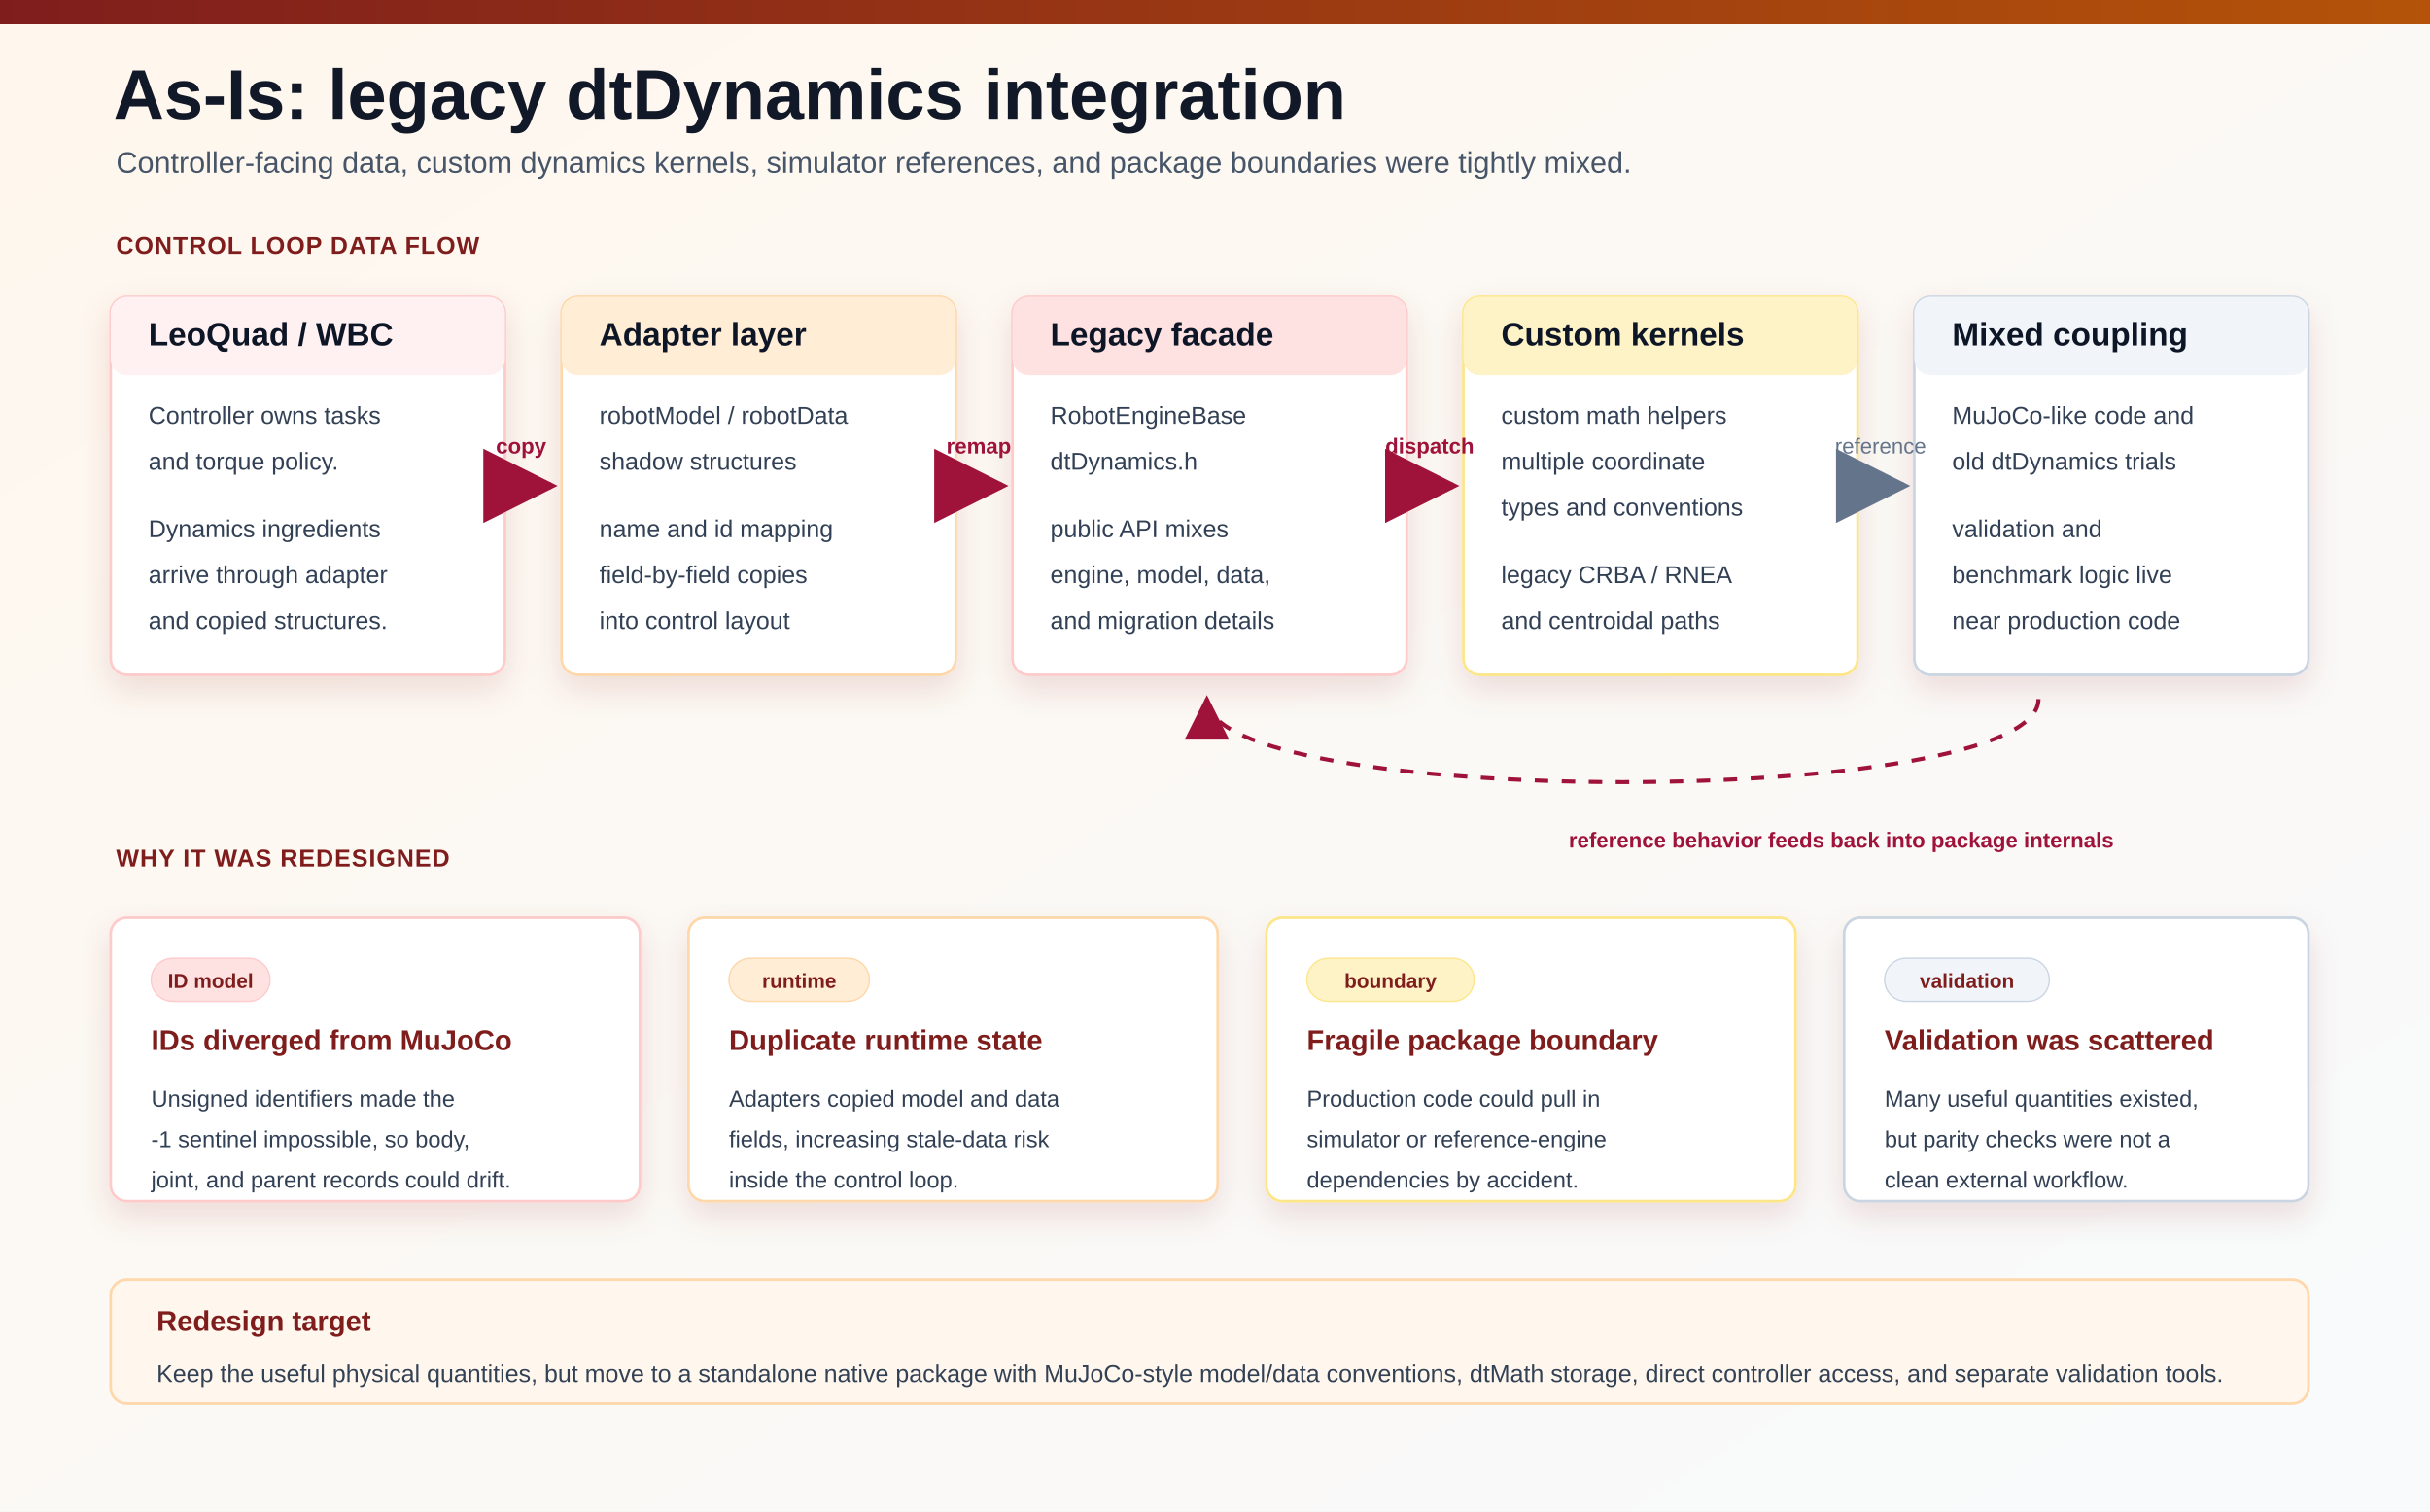
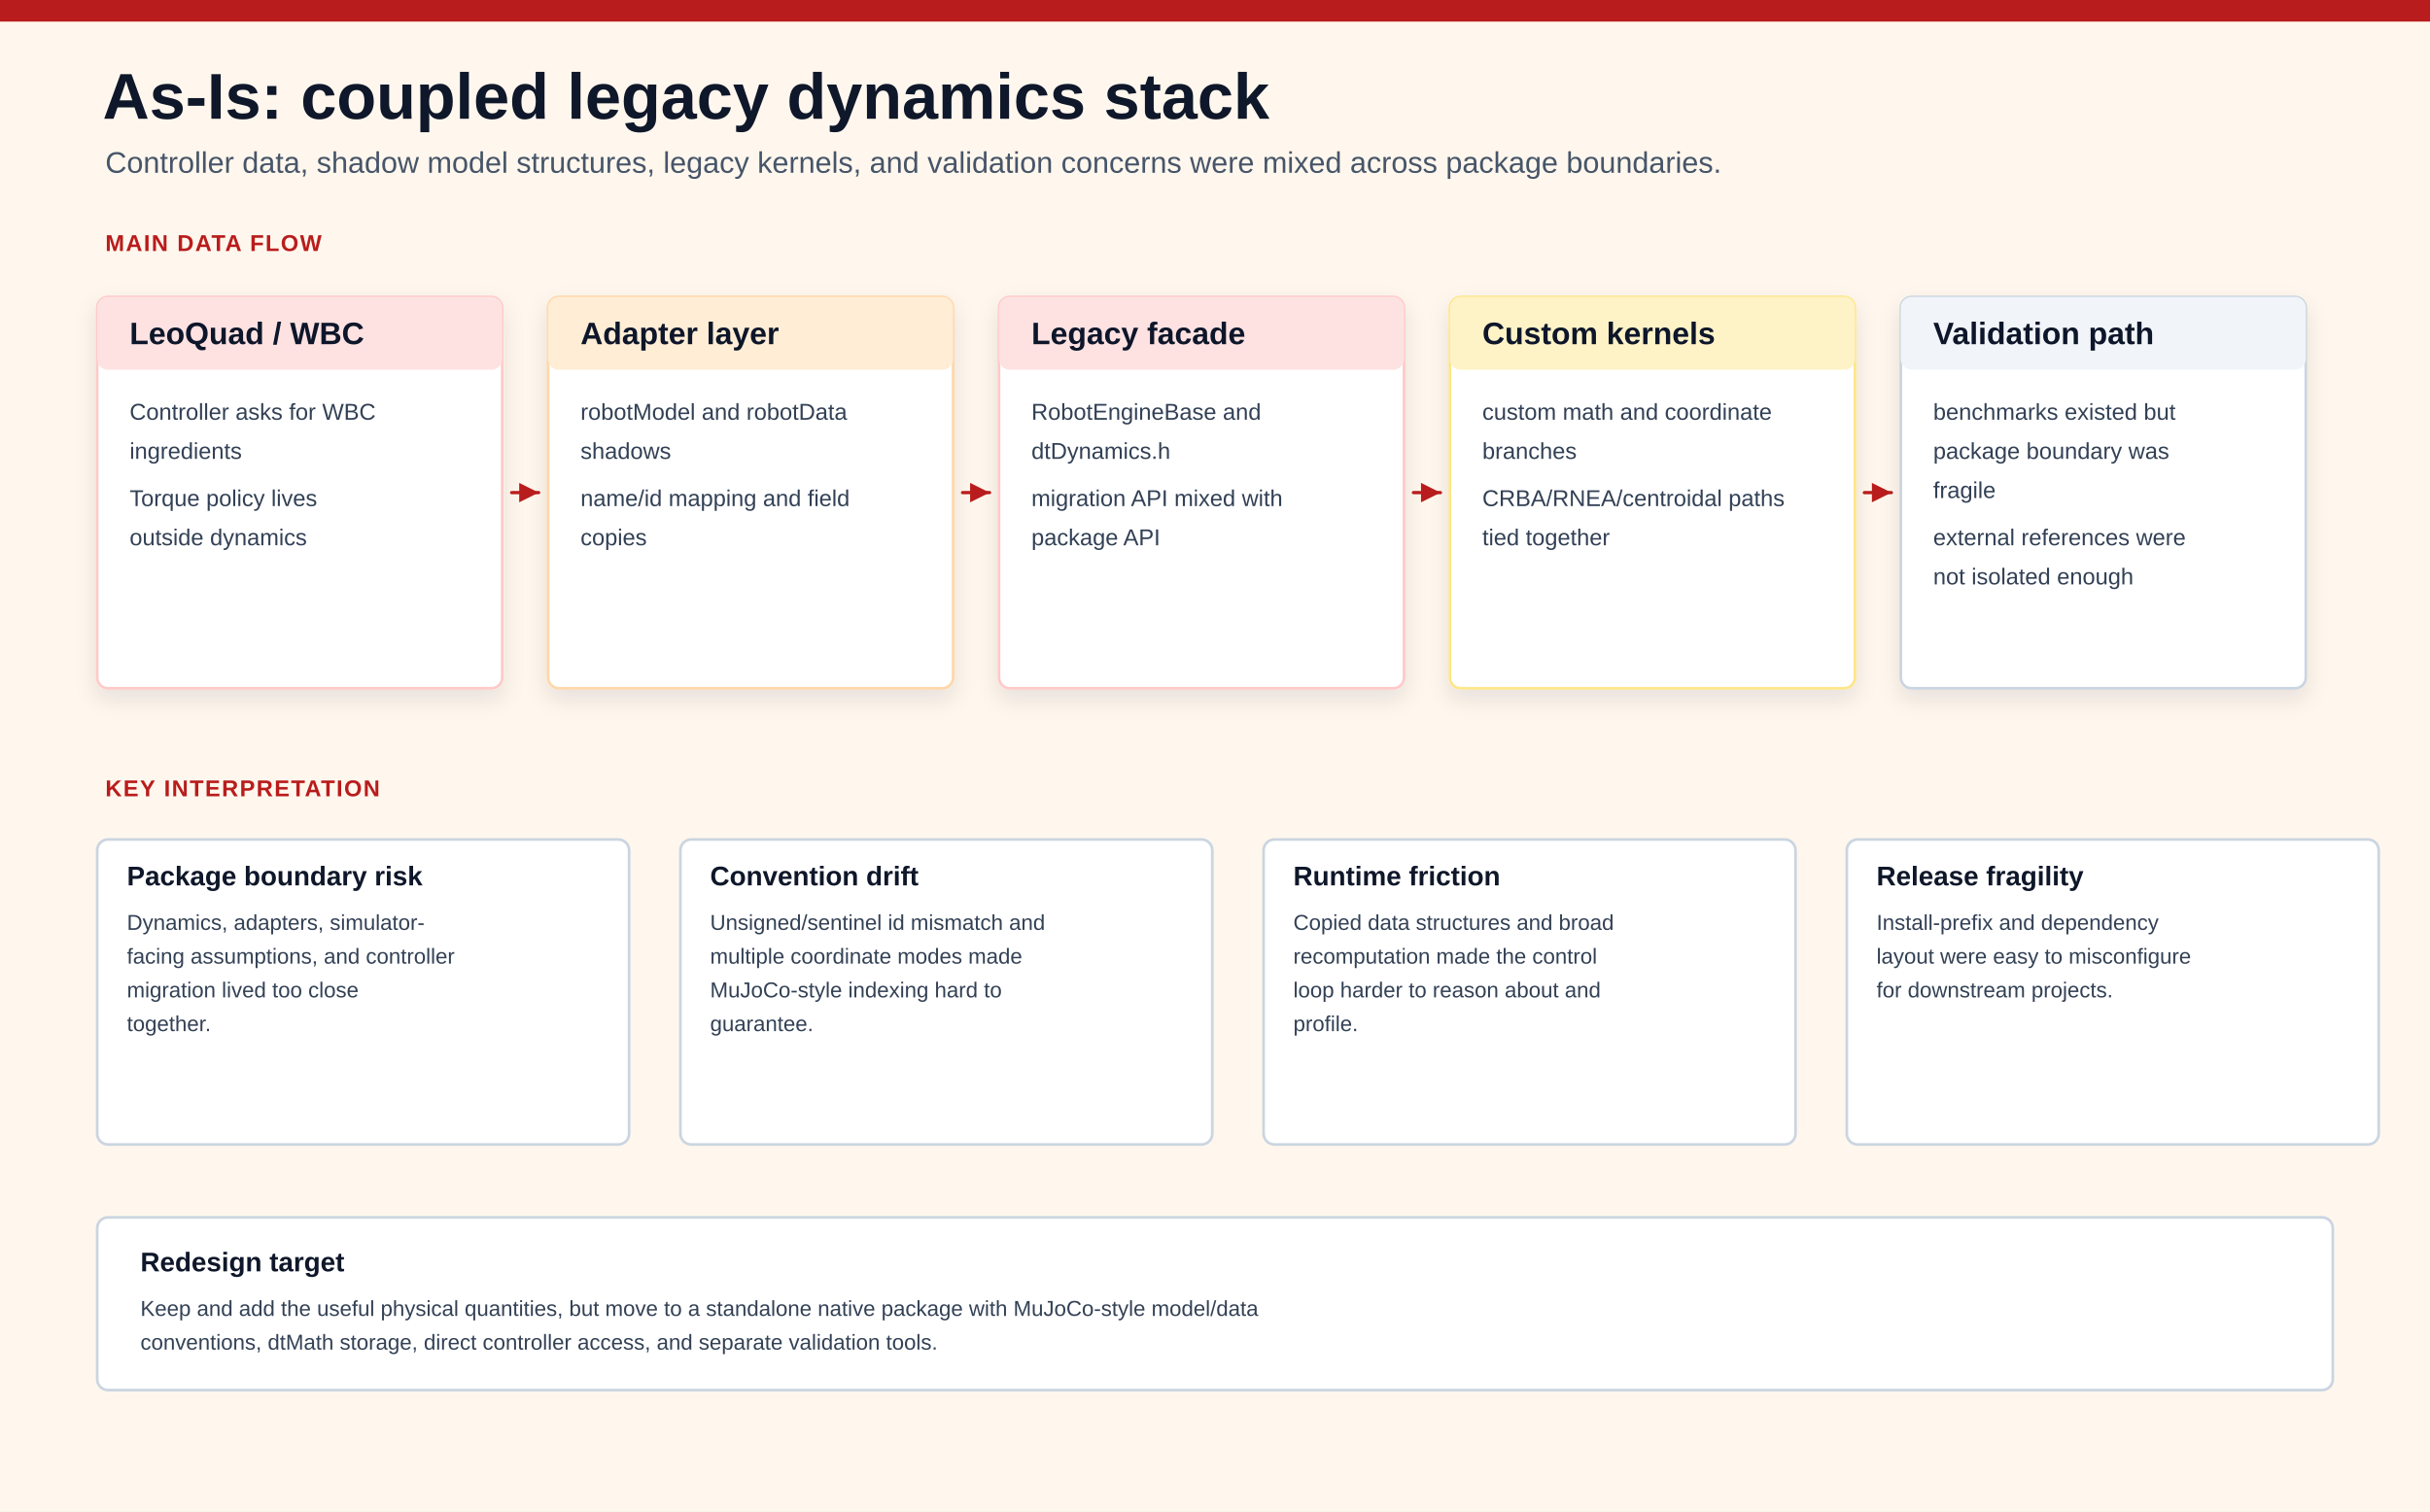
<svg xmlns="http://www.w3.org/2000/svg" width="1800" height="1120" viewBox="0 0 1800 1120" role="img" aria-labelledby="title desc">
  <defs>
-     <linearGradient id="bg" x1="0" y1="0" x2="1" y2="1">
-       <stop offset="0" stop-color="#fff7ed" />
-       <stop offset="1" stop-color="#f8fafc" />
-     </linearGradient>
-     <linearGradient id="headerGrad" x1="0" y1="0" x2="1" y2="0">
-       <stop offset="0" stop-color="#7f1d1d" />
-       <stop offset="1" stop-color="#b45309" />
-     </linearGradient>
-     <filter id="softShadow" x="-10%" y="-10%" width="120%" height="130%">
-       <feDropShadow dx="0" dy="10" stdDeviation="12" flood-color="#7f1d1d" flood-opacity="0.12" />
+     <filter id="shadow" x="-8%" y="-8%" width="116%" height="122%">
+       <feDropShadow dx="0" dy="7" stdDeviation="8" flood-color="#0f172a" flood-opacity="0.10" />
    </filter>
-     <marker id="arrow" markerWidth="13" markerHeight="13" refX="11" refY="6.5" orient="auto" markerUnits="strokeWidth">
-       <path d="M1,1 L12,6.5 L1,12 Z" fill="#9f1239" />
+     <marker id="arrow-red" markerWidth="8" markerHeight="8" refX="7" refY="4" orient="auto" markerUnits="strokeWidth">
+       <path d="M1,1 L7,4 L1,7 Z" fill="#b91c1c" />
    </marker>
-     <marker id="arrowMuted" markerWidth="13" markerHeight="13" refX="11" refY="6.5" orient="auto" markerUnits="strokeWidth">
-       <path d="M1,1 L12,6.5 L1,12 Z" fill="#64748b" />
+     <marker id="arrow-teal" markerWidth="8" markerHeight="8" refX="7" refY="4" orient="auto" markerUnits="strokeWidth">
+       <path d="M1,1 L7,4 L1,7 Z" fill="#0f766e" />
    </marker>
    <style>
-       .title { font-family: Arial, Helvetica, sans-serif; font-size: 52px; font-weight: 800; fill: #111827; letter-spacing: 0; }
+       .title { font-family: Arial, Helvetica, sans-serif; font-size: 48px; font-weight: 800; fill: #0f172a; letter-spacing: 0; }
      .subtitle { font-family: Arial, Helvetica, sans-serif; font-size: 22px; fill: #475569; letter-spacing: 0; }
-       .stage-title { font-family: Arial, Helvetica, sans-serif; font-size: 24px; font-weight: 800; fill: #111827; letter-spacing: 0; }
-       .stage-body { font-family: Arial, Helvetica, sans-serif; font-size: 18px; fill: #334155; letter-spacing: 0; }
-       .small { font-family: Arial, Helvetica, sans-serif; font-size: 16px; fill: #64748b; letter-spacing: 0; }
-       .label { font-family: Arial, Helvetica, sans-serif; font-size: 16px; font-weight: 700; fill: #9f1239; letter-spacing: 0; }
-       .problem-title { font-family: Arial, Helvetica, sans-serif; font-size: 21px; font-weight: 800; fill: #7f1d1d; letter-spacing: 0; }
-       .problem-body { font-family: Arial, Helvetica, sans-serif; font-size: 17px; fill: #334155; letter-spacing: 0; }
-       .section-label { font-family: Arial, Helvetica, sans-serif; font-size: 18px; font-weight: 800; fill: #7f1d1d; letter-spacing: 0.04em; }
-       .chip { font-family: Arial, Helvetica, sans-serif; font-size: 15px; font-weight: 700; fill: #7f1d1d; letter-spacing: 0; }
+       .section { font-family: Arial, Helvetica, sans-serif; font-size: 17px; font-weight: 800; letter-spacing: 0.06em; }
+       .box-title { font-family: Arial, Helvetica, sans-serif; font-size: 23px; font-weight: 800; fill: #0f172a; letter-spacing: 0; }
+       .box-body { font-family: Arial, Helvetica, sans-serif; font-size: 17px; fill: #334155; letter-spacing: 0; }
+       .note-title { font-family: Arial, Helvetica, sans-serif; font-size: 20px; font-weight: 800; fill: #0f172a; letter-spacing: 0; }
+       .note-body { font-family: Arial, Helvetica, sans-serif; font-size: 16px; fill: #334155; letter-spacing: 0; }
+       .chip { font-family: Arial, Helvetica, sans-serif; font-size: 15px; font-weight: 800; letter-spacing: 0; }
    </style>
  </defs>
-   <rect width="1800" height="1120" fill="url(#bg)" />
-   <rect x="0" y="0" width="1800" height="18" fill="url(#headerGrad)" />
-   <text x="84" y="88" class="title">As-Is: legacy dtDynamics integration</text>
-   <text x="86" y="128" class="subtitle">Controller-facing data, custom dynamics kernels, simulator references, and package boundaries were tightly mixed.</text>
-   <text x="86" y="188" class="section-label">CONTROL LOOP DATA FLOW</text>
-   <g filter="url(#softShadow)">
-     <rect x="82" y="220" width="292" height="280" rx="12" fill="#ffffff" stroke="#fecaca" stroke-width="2" />
-     <rect x="82" y="220" width="292" height="58" rx="12" fill="#fff1f2" />
-     <text x="110" y="256" class="stage-title">LeoQuad / WBC</text>
-     <text x="110" y="314" class="stage-body">Controller owns tasks</text>
-     <text x="110" y="348" class="stage-body">and torque policy.</text>
-     <text x="110" y="398" class="stage-body">Dynamics ingredients</text>
-     <text x="110" y="432" class="stage-body">arrive through adapter</text>
-     <text x="110" y="466" class="stage-body">and copied structures.</text>
-     <rect x="416" y="220" width="292" height="280" rx="12" fill="#ffffff" stroke="#fed7aa" stroke-width="2" />
-     <rect x="416" y="220" width="292" height="58" rx="12" fill="#ffedd5" />
-     <text x="444" y="256" class="stage-title">Adapter layer</text>
-     <text x="444" y="314" class="stage-body">robotModel / robotData</text>
-     <text x="444" y="348" class="stage-body">shadow structures</text>
-     <text x="444" y="398" class="stage-body">name and id mapping</text>
-     <text x="444" y="432" class="stage-body">field-by-field copies</text>
-     <text x="444" y="466" class="stage-body">into control layout</text>
-     <rect x="750" y="220" width="292" height="280" rx="12" fill="#ffffff" stroke="#fecaca" stroke-width="2" />
-     <rect x="750" y="220" width="292" height="58" rx="12" fill="#fee2e2" />
-     <text x="778" y="256" class="stage-title">Legacy facade</text>
-     <text x="778" y="314" class="stage-body">RobotEngineBase</text>
-     <text x="778" y="348" class="stage-body">dtDynamics.h</text>
-     <text x="778" y="398" class="stage-body">public API mixes</text>
-     <text x="778" y="432" class="stage-body">engine, model, data,</text>
-     <text x="778" y="466" class="stage-body">and migration details</text>
-     <rect x="1084" y="220" width="292" height="280" rx="12" fill="#ffffff" stroke="#fde68a" stroke-width="2" />
-     <rect x="1084" y="220" width="292" height="58" rx="12" fill="#fef3c7" />
-     <text x="1112" y="256" class="stage-title">Custom kernels</text>
-     <text x="1112" y="314" class="stage-body">custom math helpers</text>
-     <text x="1112" y="348" class="stage-body">multiple coordinate</text>
-     <text x="1112" y="382" class="stage-body">types and conventions</text>
-     <text x="1112" y="432" class="stage-body">legacy CRBA / RNEA</text>
-     <text x="1112" y="466" class="stage-body">and centroidal paths</text>
-     <rect x="1418" y="220" width="292" height="280" rx="12" fill="#ffffff" stroke="#cbd5e1" stroke-width="2" />
-     <rect x="1418" y="220" width="292" height="58" rx="12" fill="#f1f5f9" />
-     <text x="1446" y="256" class="stage-title">Mixed coupling</text>
-     <text x="1446" y="314" class="stage-body">MuJoCo-like code and</text>
-     <text x="1446" y="348" class="stage-body">old dtDynamics trials</text>
-     <text x="1446" y="398" class="stage-body">validation and</text>
-     <text x="1446" y="432" class="stage-body">benchmark logic live</text>
-     <text x="1446" y="466" class="stage-body">near production code</text>
+   <rect width="1800" height="1120" fill="#fff7ed" />
+   <rect x="0" y="0" width="1800" height="16" fill="#b91c1c" />
+   <text x="76" y="88" class="title">As-Is: coupled legacy dynamics stack</text>
+   <text x="78" y="128" class="subtitle">Controller data, shadow model structures, legacy kernels, and validation concerns were mixed across package boundaries.</text>
+   <text x="78" y="186" class="section" fill="#b91c1c">MAIN DATA FLOW</text>
+   <g filter="url(#shadow)">
+     <rect x="72" y="220" width="300" height="290" rx="8" fill="#fff" stroke="#fecaca" stroke-width="2" />
+     <rect x="72" y="220" width="300" height="54" rx="8" fill="#fee2e2" />
+     <text x="96" y="255" class="box-title">LeoQuad / WBC</text>
+     <text x="96" y="311" class="box-body">Controller asks for WBC</text>
+     <text x="96" y="340" class="box-body">ingredients</text>
+     <text x="96" y="375" class="box-body">Torque policy lives</text>
+     <text x="96" y="404" class="box-body">outside dynamics</text>
  </g>
-   <path d="M374 360 H408" stroke="#9f1239" stroke-width="5" fill="none" marker-end="url(#arrow)" />
-   <text x="386" y="336" text-anchor="middle" class="label">copy</text>
-   <path d="M708 360 H742" stroke="#9f1239" stroke-width="5" fill="none" marker-end="url(#arrow)" />
-   <text x="725" y="336" text-anchor="middle" class="label">remap</text>
-   <path d="M1042 360 H1076" stroke="#9f1239" stroke-width="5" fill="none" marker-end="url(#arrow)" />
-   <text x="1059" y="336" text-anchor="middle" class="label">dispatch</text>
-   <path d="M1376 360 H1410" stroke="#64748b" stroke-width="5" fill="none" marker-end="url(#arrowMuted)" />
-   <text x="1393" y="336" text-anchor="middle" class="small">reference</text>
-   <g>
-     <path d="M1510 518 C1510 600 894 600 894 518" stroke="#9f1239" stroke-width="3" stroke-dasharray="10 10" fill="none" marker-end="url(#arrow)" />
-     <text x="1162" y="628" class="label">reference behavior feeds back into package internals</text>
+   <path d="M379,365 C405,365 373,365 399,365" fill="none" stroke="#b91c1c" stroke-width="2.4" stroke-linecap="round" marker-end="url(#arrow-red)" />
+   <g filter="url(#shadow)">
+     <rect x="406" y="220" width="300" height="290" rx="8" fill="#fff" stroke="#fed7aa" stroke-width="2" />
+     <rect x="406" y="220" width="300" height="54" rx="8" fill="#ffedd5" />
+     <text x="430" y="255" class="box-title">Adapter layer</text>
+     <text x="430" y="311" class="box-body">robotModel and robotData</text>
+     <text x="430" y="340" class="box-body">shadows</text>
+     <text x="430" y="375" class="box-body">name/id mapping and field</text>
+     <text x="430" y="404" class="box-body">copies</text>
  </g>
-   <text x="86" y="642" class="section-label">WHY IT WAS REDESIGNED</text>
-   <g filter="url(#softShadow)">
-     <rect x="82" y="680" width="392" height="210" rx="12" fill="#ffffff" stroke="#fecaca" stroke-width="2" />
-     <rect x="112" y="710" width="88" height="32" rx="16" fill="#fee2e2" stroke="#fecaca" />
-     <text x="156" y="732" text-anchor="middle" class="chip">ID model</text>
-     <text x="112" y="778" class="problem-title">IDs diverged from MuJoCo</text>
-     <text x="112" y="820" class="problem-body">Unsigned identifiers made the</text>
-     <text x="112" y="850" class="problem-body">-1 sentinel impossible, so body,</text>
-     <text x="112" y="880" class="problem-body">joint, and parent records could drift.</text>
-     <rect x="510" y="680" width="392" height="210" rx="12" fill="#ffffff" stroke="#fed7aa" stroke-width="2" />
-     <rect x="540" y="710" width="104" height="32" rx="16" fill="#ffedd5" stroke="#fed7aa" />
-     <text x="592" y="732" text-anchor="middle" class="chip">runtime</text>
-     <text x="540" y="778" class="problem-title">Duplicate runtime state</text>
-     <text x="540" y="820" class="problem-body">Adapters copied model and data</text>
-     <text x="540" y="850" class="problem-body">fields, increasing stale-data risk</text>
-     <text x="540" y="880" class="problem-body">inside the control loop.</text>
-     <rect x="938" y="680" width="392" height="210" rx="12" fill="#ffffff" stroke="#fde68a" stroke-width="2" />
-     <rect x="968" y="710" width="124" height="32" rx="16" fill="#fef3c7" stroke="#fde68a" />
-     <text x="1030" y="732" text-anchor="middle" class="chip">boundary</text>
-     <text x="968" y="778" class="problem-title">Fragile package boundary</text>
-     <text x="968" y="820" class="problem-body">Production code could pull in</text>
-     <text x="968" y="850" class="problem-body">simulator or reference-engine</text>
-     <text x="968" y="880" class="problem-body">dependencies by accident.</text>
-     <rect x="1366" y="680" width="344" height="210" rx="12" fill="#ffffff" stroke="#cbd5e1" stroke-width="2" />
-     <rect x="1396" y="710" width="122" height="32" rx="16" fill="#f1f5f9" stroke="#cbd5e1" />
-     <text x="1457" y="732" text-anchor="middle" class="chip">validation</text>
-     <text x="1396" y="778" class="problem-title">Validation was scattered</text>
-     <text x="1396" y="820" class="problem-body">Many useful quantities existed,</text>
-     <text x="1396" y="850" class="problem-body">but parity checks were not a</text>
-     <text x="1396" y="880" class="problem-body">clean external workflow.</text>
+   <path d="M713,365 C739,365 707,365 733,365" fill="none" stroke="#b91c1c" stroke-width="2.4" stroke-linecap="round" marker-end="url(#arrow-red)" />
+   <g filter="url(#shadow)">
+     <rect x="740" y="220" width="300" height="290" rx="8" fill="#fff" stroke="#fecaca" stroke-width="2" />
+     <rect x="740" y="220" width="300" height="54" rx="8" fill="#fee2e2" />
+     <text x="764" y="255" class="box-title">Legacy facade</text>
+     <text x="764" y="311" class="box-body">RobotEngineBase and</text>
+     <text x="764" y="340" class="box-body">dtDynamics.h</text>
+     <text x="764" y="375" class="box-body">migration API mixed with</text>
+     <text x="764" y="404" class="box-body">package API</text>
  </g>
-   <rect x="82" y="948" width="1628" height="92" rx="12" fill="#fff7ed" stroke="#fed7aa" stroke-width="2" />
-   <text x="116" y="986" class="problem-title">Redesign target</text>
-   <text x="116" y="1024" class="stage-body">Keep the useful physical quantities, but move to a standalone native package with MuJoCo-style model/data conventions, dtMath storage, direct controller access, and separate validation tools.</text>
+   <path d="M1047,365 C1073,365 1041,365 1067,365" fill="none" stroke="#b91c1c" stroke-width="2.4" stroke-linecap="round" marker-end="url(#arrow-red)" />
+   <g filter="url(#shadow)">
+     <rect x="1074" y="220" width="300" height="290" rx="8" fill="#fff" stroke="#fde68a" stroke-width="2" />
+     <rect x="1074" y="220" width="300" height="54" rx="8" fill="#fef3c7" />
+     <text x="1098" y="255" class="box-title">Custom kernels</text>
+     <text x="1098" y="311" class="box-body">custom math and coordinate</text>
+     <text x="1098" y="340" class="box-body">branches</text>
+     <text x="1098" y="375" class="box-body">CRBA/RNEA/centroidal paths</text>
+     <text x="1098" y="404" class="box-body">tied together</text>
+   </g>
+   <path d="M1381,365 C1407,365 1375,365 1401,365" fill="none" stroke="#b91c1c" stroke-width="2.4" stroke-linecap="round" marker-end="url(#arrow-red)" />
+   <g filter="url(#shadow)">
+     <rect x="1408" y="220" width="300" height="290" rx="8" fill="#fff" stroke="#cbd5e1" stroke-width="2" />
+     <rect x="1408" y="220" width="300" height="54" rx="8" fill="#f1f5f9" />
+     <text x="1432" y="255" class="box-title">Validation path</text>
+     <text x="1432" y="311" class="box-body">benchmarks existed but</text>
+     <text x="1432" y="340" class="box-body">package boundary was</text>
+     <text x="1432" y="369" class="box-body">fragile</text>
+     <text x="1432" y="404" class="box-body">external references were</text>
+     <text x="1432" y="433" class="box-body">not isolated enough</text>
+   </g>
+   <text x="78" y="590" class="section" fill="#b91c1c">KEY INTERPRETATION</text>
+   <rect x="72" y="622" width="394" height="226" rx="8" fill="#ffffff" stroke="#cbd5e1" stroke-width="2" />
+   <text x="94" y="656" class="note-title">Package boundary risk</text>
+   <text x="94" y="689" class="note-body">Dynamics, adapters, simulator-</text>
+   <text x="94" y="714" class="note-body">facing assumptions, and controller</text>
+   <text x="94" y="739" class="note-body">migration lived too close</text>
+   <text x="94" y="764" class="note-body">together.</text>
+   <rect x="504" y="622" width="394" height="226" rx="8" fill="#ffffff" stroke="#cbd5e1" stroke-width="2" />
+   <text x="526" y="656" class="note-title">Convention drift</text>
+   <text x="526" y="689" class="note-body">Unsigned/sentinel id mismatch and</text>
+   <text x="526" y="714" class="note-body">multiple coordinate modes made</text>
+   <text x="526" y="739" class="note-body">MuJoCo-style indexing hard to</text>
+   <text x="526" y="764" class="note-body">guarantee.</text>
+   <rect x="936" y="622" width="394" height="226" rx="8" fill="#ffffff" stroke="#cbd5e1" stroke-width="2" />
+   <text x="958" y="656" class="note-title">Runtime friction</text>
+   <text x="958" y="689" class="note-body">Copied data structures and broad</text>
+   <text x="958" y="714" class="note-body">recomputation made the control</text>
+   <text x="958" y="739" class="note-body">loop harder to reason about and</text>
+   <text x="958" y="764" class="note-body">profile.</text>
+   <rect x="1368" y="622" width="394" height="226" rx="8" fill="#ffffff" stroke="#cbd5e1" stroke-width="2" />
+   <text x="1390" y="656" class="note-title">Release fragility</text>
+   <text x="1390" y="689" class="note-body">Install-prefix and dependency</text>
+   <text x="1390" y="714" class="note-body">layout were easy to misconfigure</text>
+   <text x="1390" y="739" class="note-body">for downstream projects.</text>
+   <rect x="72" y="902" width="1656" height="128" rx="8" fill="#ffffff" stroke="#cbd5e1" stroke-width="2" />
+   <text x="104" y="942" class="note-title">Redesign target</text>
+   <text x="104" y="975" class="note-body">Keep and add the useful physical quantities, but move to a standalone native package with MuJoCo-style model/data</text>
+   <text x="104" y="1000" class="note-body">conventions, dtMath storage, direct controller access, and separate validation tools.</text>
</svg>
